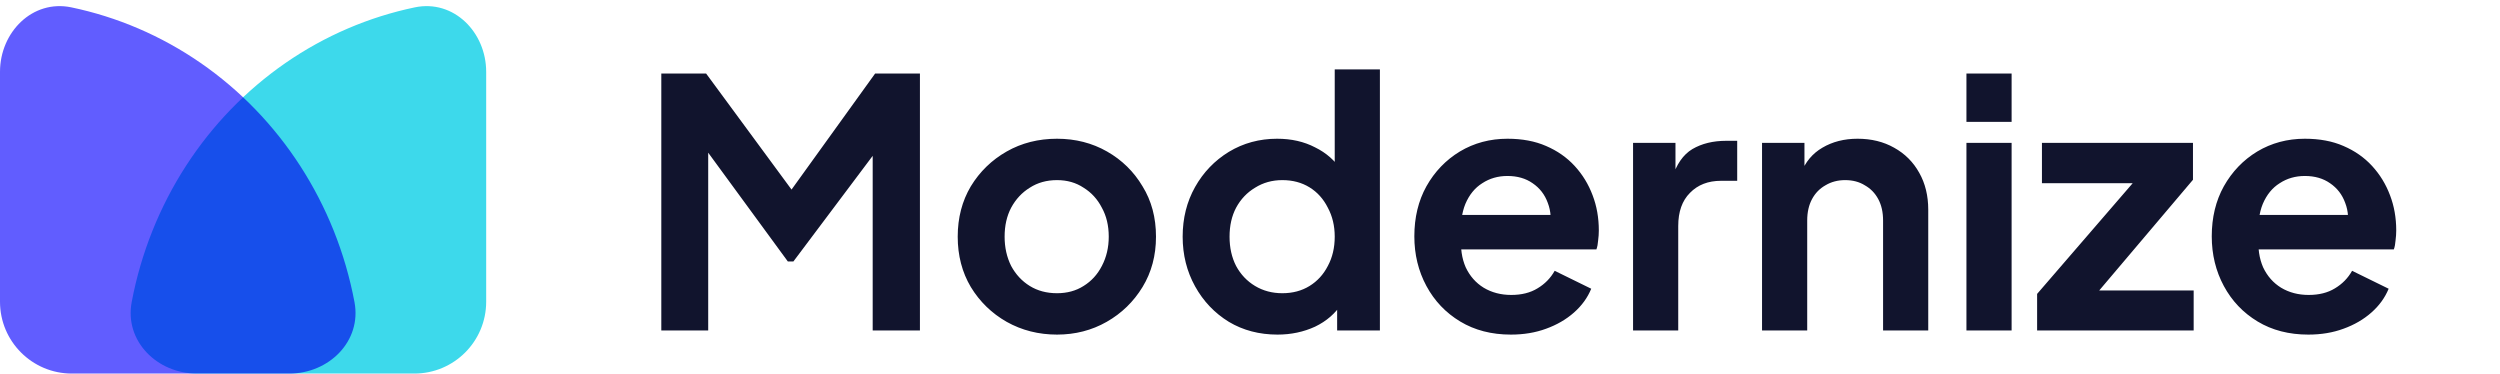
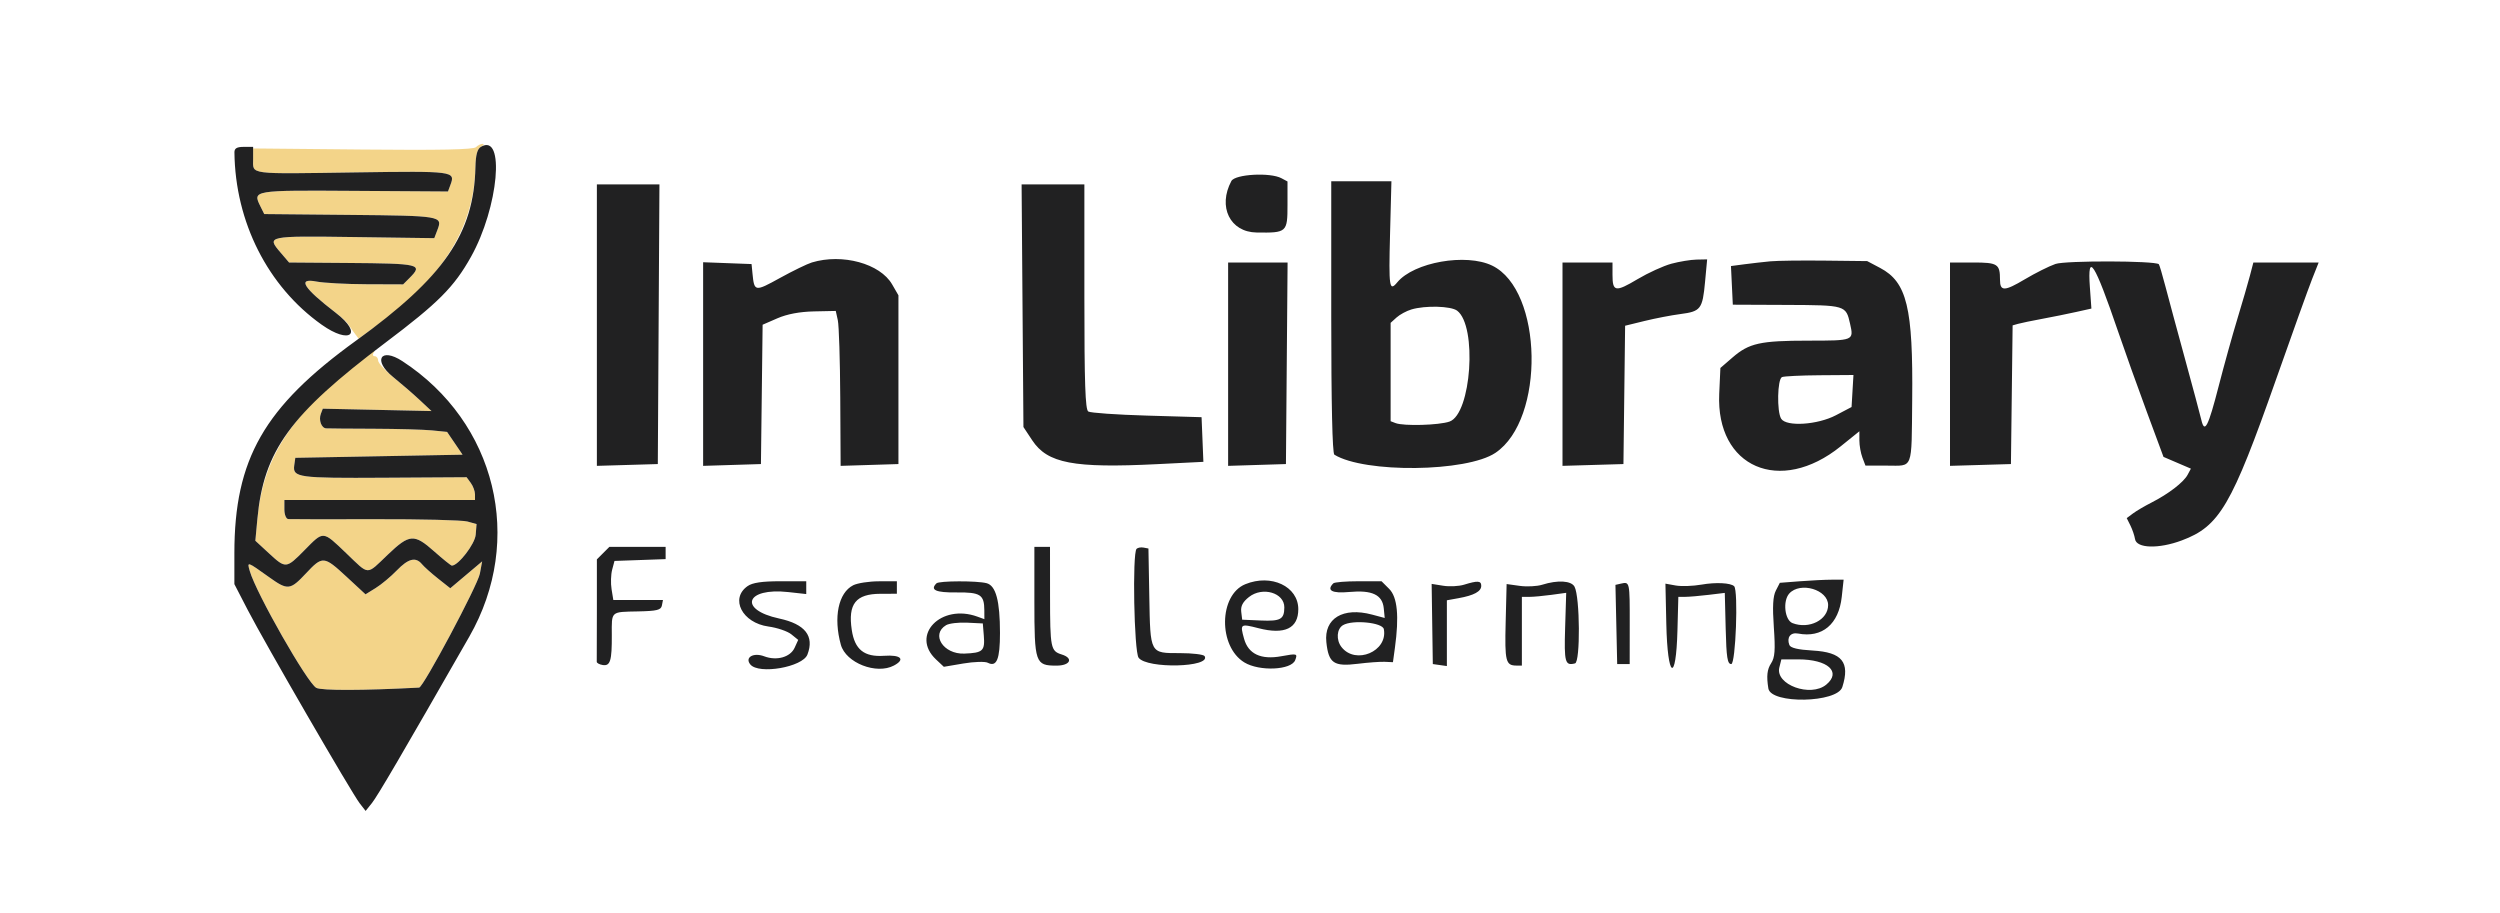
- <svg xmlns="http://www.w3.org/2000/svg" width="174" height="26" viewBox="0 0 174 26" fill="none">
-   <path d="M46.027 23V5.12H49.147L55.843 14.216H54.355L60.907 5.12H64.027V23H60.739V8.84L62.011 9.152L55.219 18.2H54.835L48.211 9.152L49.291 8.84V23H46.027ZM73.569 23.288C72.289 23.288 71.121 22.992 70.065 22.4C69.025 21.808 68.193 21 67.569 19.976C66.961 18.952 66.657 17.784 66.657 16.472C66.657 15.16 66.961 13.992 67.569 12.968C68.193 11.944 69.025 11.136 70.065 10.544C71.105 9.952 72.273 9.656 73.569 9.656C74.849 9.656 76.009 9.952 77.049 10.544C78.089 11.136 78.913 11.944 79.521 12.968C80.145 13.976 80.457 15.144 80.457 16.472C80.457 17.784 80.145 18.952 79.521 19.976C78.897 21 78.065 21.808 77.025 22.4C75.985 22.992 74.833 23.288 73.569 23.288ZM73.569 20.408C74.273 20.408 74.889 20.24 75.417 19.904C75.961 19.568 76.385 19.104 76.689 18.512C77.009 17.904 77.169 17.224 77.169 16.472C77.169 15.704 77.009 15.032 76.689 14.456C76.385 13.864 75.961 13.4 75.417 13.064C74.889 12.712 74.273 12.536 73.569 12.536C72.849 12.536 72.217 12.712 71.673 13.064C71.129 13.4 70.697 13.864 70.377 14.456C70.073 15.032 69.921 15.704 69.921 16.472C69.921 17.224 70.073 17.904 70.377 18.512C70.697 19.104 71.129 19.568 71.673 19.904C72.217 20.24 72.849 20.408 73.569 20.408ZM88.913 23.288C87.649 23.288 86.521 22.992 85.529 22.4C84.537 21.792 83.753 20.968 83.177 19.928C82.601 18.888 82.313 17.736 82.313 16.472C82.313 15.192 82.601 14.04 83.177 13.016C83.753 11.992 84.537 11.176 85.529 10.568C86.537 9.96 87.657 9.656 88.889 9.656C89.881 9.656 90.761 9.856 91.529 10.256C92.313 10.64 92.929 11.184 93.377 11.888L92.897 12.536V4.832H96.041V23H93.065V20.48L93.401 21.104C92.953 21.808 92.329 22.352 91.529 22.736C90.729 23.104 89.857 23.288 88.913 23.288ZM89.249 20.408C89.969 20.408 90.601 20.24 91.145 19.904C91.689 19.568 92.113 19.104 92.417 18.512C92.737 17.92 92.897 17.24 92.897 16.472C92.897 15.72 92.737 15.048 92.417 14.456C92.113 13.848 91.689 13.376 91.145 13.04C90.601 12.704 89.969 12.536 89.249 12.536C88.545 12.536 87.913 12.712 87.353 13.064C86.793 13.4 86.353 13.864 86.033 14.456C85.729 15.032 85.577 15.704 85.577 16.472C85.577 17.24 85.729 17.92 86.033 18.512C86.353 19.104 86.793 19.568 87.353 19.904C87.913 20.24 88.545 20.408 89.249 20.408ZM105.158 23.288C103.814 23.288 102.638 22.984 101.63 22.376C100.622 21.768 99.838 20.944 99.278 19.904C98.718 18.864 98.438 17.712 98.438 16.448C98.438 15.136 98.718 13.976 99.278 12.968C99.854 11.944 100.63 11.136 101.606 10.544C102.598 9.952 103.702 9.656 104.918 9.656C105.942 9.656 106.838 9.824 107.606 10.16C108.39 10.496 109.054 10.96 109.598 11.552C110.142 12.144 110.558 12.824 110.846 13.592C111.134 14.344 111.278 15.16 111.278 16.04C111.278 16.264 111.262 16.496 111.23 16.736C111.214 16.976 111.174 17.184 111.11 17.36H101.03V14.96H109.334L107.846 16.088C107.99 15.352 107.95 14.696 107.726 14.12C107.518 13.544 107.166 13.088 106.67 12.752C106.19 12.416 105.606 12.248 104.918 12.248C104.262 12.248 103.678 12.416 103.166 12.752C102.654 13.072 102.262 13.552 101.99 14.192C101.734 14.816 101.638 15.576 101.702 16.472C101.638 17.272 101.742 17.984 102.014 18.608C102.302 19.216 102.718 19.688 103.262 20.024C103.822 20.36 104.462 20.528 105.182 20.528C105.902 20.528 106.51 20.376 107.006 20.072C107.518 19.768 107.918 19.36 108.206 18.848L110.75 20.096C110.494 20.72 110.094 21.272 109.55 21.752C109.006 22.232 108.358 22.608 107.606 22.88C106.87 23.152 106.054 23.288 105.158 23.288ZM113.661 23V9.944H116.613V12.848L116.373 12.416C116.677 11.44 117.149 10.76 117.789 10.376C118.445 9.992 119.229 9.8 120.141 9.8H120.909V12.584H119.781C118.885 12.584 118.165 12.864 117.621 13.424C117.077 13.968 116.805 14.736 116.805 15.728V23H113.661ZM122.638 23V9.944H125.59V12.512L125.35 12.056C125.654 11.272 126.15 10.68 126.838 10.28C127.542 9.864 128.358 9.656 129.286 9.656C130.246 9.656 131.094 9.864 131.83 10.28C132.582 10.696 133.166 11.28 133.582 12.032C133.998 12.768 134.206 13.624 134.206 14.6V23H131.062V15.344C131.062 14.768 130.95 14.272 130.726 13.856C130.502 13.44 130.19 13.12 129.79 12.896C129.406 12.656 128.95 12.536 128.422 12.536C127.91 12.536 127.454 12.656 127.054 12.896C126.654 13.12 126.342 13.44 126.118 13.856C125.894 14.272 125.782 14.768 125.782 15.344V23H122.638ZM136.864 23V9.944H140.008V23H136.864ZM136.864 8.48V5.12H140.008V8.48H136.864ZM141.783 23V20.456L149.367 11.672L149.847 12.752H142.119V9.944H152.631V12.512L145.191 21.296L144.711 20.216H152.679V23H141.783ZM160.658 23.288C159.314 23.288 158.138 22.984 157.13 22.376C156.122 21.768 155.338 20.944 154.778 19.904C154.218 18.864 153.938 17.712 153.938 16.448C153.938 15.136 154.218 13.976 154.778 12.968C155.354 11.944 156.13 11.136 157.106 10.544C158.098 9.952 159.202 9.656 160.418 9.656C161.442 9.656 162.338 9.824 163.106 10.16C163.89 10.496 164.554 10.96 165.098 11.552C165.642 12.144 166.058 12.824 166.346 13.592C166.634 14.344 166.778 15.16 166.778 16.04C166.778 16.264 166.762 16.496 166.73 16.736C166.714 16.976 166.674 17.184 166.61 17.36H156.53V14.96H164.834L163.346 16.088C163.49 15.352 163.45 14.696 163.226 14.12C163.018 13.544 162.666 13.088 162.17 12.752C161.69 12.416 161.106 12.248 160.418 12.248C159.762 12.248 159.178 12.416 158.666 12.752C158.154 13.072 157.762 13.552 157.49 14.192C157.234 14.816 157.138 15.576 157.202 16.472C157.138 17.272 157.242 17.984 157.514 18.608C157.802 19.216 158.218 19.688 158.762 20.024C159.322 20.36 159.962 20.528 160.682 20.528C161.402 20.528 162.01 20.376 162.506 20.072C163.018 19.768 163.418 19.36 163.706 18.848L166.25 20.096C165.994 20.72 165.594 21.272 165.05 21.752C164.506 22.232 163.858 22.608 163.106 22.88C162.37 23.152 161.554 23.288 160.658 23.288Z" fill="#11142D" />
-   <path d="M20.137 26C22.898 26 25.184 23.742 24.673 21.029C24.353 19.327 23.868 17.659 23.224 16.05C21.96 12.896 20.109 10.03 17.774 7.615C15.44 5.201 12.669 3.286 9.619 1.979C8.114 1.334 6.555 0.844 4.965 0.512C2.262 -0.051 0 2.239 0 5V21C0 23.761 2.239 26 5 26H20.137Z" fill="#615DFF" />
-   <g style="mix-blend-mode:multiply">
-     <path d="M13.701 26C10.94 26 8.654 23.742 9.165 21.029C9.485 19.327 9.97 17.659 10.615 16.05C11.878 12.896 13.729 10.03 16.064 7.615C18.398 5.201 21.169 3.286 24.219 1.979C25.724 1.334 27.283 0.844 28.873 0.512C31.577 -0.051 33.838 2.239 33.838 5V21C33.838 23.761 31.6 26 28.838 26H13.701Z" fill="#3DD9EB" />
-   </g>
+ <svg xmlns="http://www.w3.org/2000/svg" width="800" height="292" viewBox="0 0 800 292" version="1.1">
+   <path d="M 152.302 47.098 C 151.533 47.867, 140.692 48.092, 116.102 47.848 L 80.999 47.500 81 51.177 C 81 55.920, 79.050 55.685, 114.107 55.166 C 145.070 54.709, 145.751 54.796, 144.179 59.045 L 143.354 61.275 113.308 61.076 C 80.813 60.860, 80.755 60.870, 83.365 66.107 L 84.558 68.500 111.996 68.766 C 141.112 69.049, 141.658 69.140, 140.021 73.444 L 138.968 76.214 113.318 75.857 C 85.499 75.470, 85.244 75.523, 89.741 80.779 L 92.500 84.003 111 84.146 C 134.556 84.328, 135.454 84.546, 131 89 L 129 91 117.250 90.956 C 110.787 90.932, 103.588 90.543, 101.250 90.091 C 95.027 88.887, 97.051 92.138, 107.500 100.133 C 109.150 101.395, 110.807 102.894, 111.182 103.464 C 111.556 104.034, 112.510 105.369, 113.301 106.431 L 114.738 108.362 120.119 104.496 C 141.573 89.079, 151.687 72.974, 152.136 53.518 C 152.227 49.545, 152.727 47.681, 153.882 47.006 C 154.772 46.486, 155.028 46.047, 154.450 46.030 C 153.873 46.014, 152.906 46.494, 152.302 47.098 M 112 118.133 C 92.466 133.763, 84.102 147.294, 82.355 166.091 L 81.709 173.039 86.021 177.019 C 91.451 182.032, 91.569 182.022, 97.500 176 C 103.607 169.800, 103.202 169.769, 110.770 177.005 C 118.322 184.226, 117.082 184.180, 124.085 177.500 C 131.071 170.836, 132.514 170.740, 139 176.500 C 141.787 178.975, 144.307 181, 144.600 181 C 146.658 181, 151.990 174.078, 152.228 171.097 L 152.500 167.694 149.559 166.882 C 147.941 166.436, 134.666 166.104, 120.059 166.145 C 105.452 166.187, 92.938 166.171, 92.250 166.110 C 91.552 166.049, 91 164.675, 91 163 L 91 160 121.500 160 L 152 160 152 158.191 C 152 157.196, 151.396 155.556, 150.658 154.546 L 149.315 152.711 122.908 152.874 C 95.367 153.044, 93.609 152.800, 94.163 148.887 L 94.500 146.500 121.263 146 L 148.026 145.500 145.547 141.853 L 143.068 138.207 138.284 137.728 C 135.653 137.464, 127.200 137.226, 119.500 137.199 C 111.800 137.172, 104.986 137.117, 104.357 137.075 C 102.835 136.975, 101.911 134.394, 102.681 132.390 L 103.299 130.780 120.690 131.159 L 138.080 131.538 134.290 127.990 C 132.206 126.038, 128.363 122.713, 125.750 120.600 C 123.138 118.488, 121 116.138, 121 115.380 C 121 114.621, 120.523 114, 119.941 114 C 119.359 114, 119.160 113.550, 119.500 113 C 120.482 111.410, 119.927 111.790, 112 118.133 M 97.892 183.500 C 92.851 188.879, 92.079 188.958, 86.119 184.698 C 78.978 179.594, 79.028 179.609, 79.925 182.740 C 81.946 189.785, 98.351 218.582, 101.218 220.116 C 102.898 221.016, 116.054 220.982, 134.122 220.033 C 135.451 219.963, 152.875 187.281, 153.562 183.568 L 154.291 179.636 149.190 183.937 L 144.089 188.238 140.198 185.157 C 138.058 183.462, 135.733 181.384, 135.031 180.538 C 133.025 178.120, 130.672 178.710, 126.946 182.566 C 125.051 184.527, 122.030 187.044, 120.233 188.158 L 116.966 190.184 110.926 184.592 C 103.638 177.845, 103.225 177.810, 97.892 183.500" stroke="none" fill="#f3d489" fill-rule="evenodd" />
+   <path d="M 153.882 46.993 C 152.729 47.676, 152.227 49.552, 152.136 53.518 C 151.645 74.804, 142.114 88.652, 113.946 109 C 84.499 130.273, 75 146.872, 75 177.056 L 75 186.918 79.286 195.209 C 84.684 205.650, 112.569 253.803, 115.107 257.066 L 117 259.500 119 257 C 120.826 254.717, 128.538 241.539, 150.184 203.710 C 167.919 172.718, 158.788 135.155, 128.757 115.568 C 121.787 111.022, 119.219 115.319, 125.750 120.600 C 128.363 122.713, 132.206 126.038, 134.290 127.990 L 138.080 131.538 120.690 131.159 L 103.299 130.780 102.681 132.390 C 101.911 134.394, 102.835 136.975, 104.357 137.075 C 104.986 137.117, 111.800 137.172, 119.500 137.199 C 127.200 137.226, 135.653 137.464, 138.284 137.728 L 143.068 138.207 145.547 141.853 L 148.026 145.500 121.263 146 L 94.500 146.500 94.163 148.887 C 93.609 152.800, 95.367 153.044, 122.908 152.874 L 149.315 152.711 150.658 154.546 C 151.396 155.556, 152 157.196, 152 158.191 L 152 160 121.500 160 L 91 160 91 163 C 91 164.675, 91.552 166.049, 92.250 166.110 C 92.938 166.171, 105.452 166.187, 120.059 166.145 C 134.666 166.104, 147.941 166.436, 149.559 166.882 L 152.500 167.694 152.228 171.097 C 151.990 174.078, 146.658 181, 144.600 181 C 144.307 181, 141.787 178.975, 139 176.500 C 132.514 170.740, 131.071 170.836, 124.085 177.500 C 117.082 184.180, 118.322 184.226, 110.770 177.005 C 103.202 169.769, 103.607 169.800, 97.500 176 C 91.569 182.022, 91.451 182.032, 86.021 177.019 L 81.709 173.039 82.355 166.091 C 84.386 144.241, 92.793 132.649, 123.226 109.740 C 140.246 96.927, 145.304 91.857, 150.710 82.191 C 159.554 66.375, 161.720 42.348, 153.882 46.993 M 75.019 48.750 C 75.267 71.050, 85.685 91.648, 102.900 103.875 C 112.045 110.370, 116.303 106.917, 107.500 100.145 C 97.006 92.072, 95.026 88.887, 101.250 90.091 C 103.588 90.543, 110.787 90.932, 117.250 90.956 L 129 91 131 89 C 135.454 84.546, 134.556 84.328, 111 84.146 L 92.500 84.003 89.741 80.779 C 85.244 75.523, 85.499 75.470, 113.318 75.857 L 138.968 76.214 140.021 73.444 C 141.658 69.140, 141.112 69.049, 111.996 68.766 L 84.558 68.500 83.365 66.107 C 80.755 60.870, 80.813 60.860, 113.308 61.076 L 143.354 61.275 144.179 59.045 C 145.751 54.796, 145.070 54.709, 114.107 55.166 C 78.864 55.687, 81 55.961, 81 50.927 L 81 47 78 47 C 75.802 47, 75.005 47.468, 75.019 48.750 M 394.035 57.934 C 389.635 66.156, 393.610 74.274, 402.098 74.403 C 411.786 74.550, 412 74.359, 412 65.567 L 412 58.070 410.066 57.035 C 406.451 55.101, 395.214 55.731, 394.035 57.934 M 426 101.441 C 426 129.020, 426.361 145.105, 426.990 145.494 C 436.645 151.461, 469.347 151.092, 478.538 144.911 C 494.487 134.186, 493.767 92.875, 477.494 84.997 C 469.159 80.962, 452.457 83.901, 447.128 90.342 C 444.579 93.422, 444.370 92.040, 444.814 75 L 445.256 58 435.628 58 L 426 58 426 101.441 M 191 104.036 L 191 149.072 200.750 148.786 L 210.500 148.500 210.760 103.750 L 211.021 59 201.010 59 L 191 59 191 104.036 M 327.206 97.825 L 327.500 136.650 330.316 140.904 C 335.198 148.277, 343.535 149.865, 370.327 148.526 L 385.083 147.788 384.792 140.644 L 384.500 133.500 367 132.991 C 357.375 132.711, 348.938 132.122, 348.250 131.682 C 347.288 131.066, 347 122.601, 347 94.941 L 347 59 336.956 59 L 326.912 59 327.206 97.825 M 259.808 83.984 C 258.327 84.431, 253.713 86.674, 249.554 88.970 C 241.541 93.393, 241.366 93.364, 240.793 87.500 L 240.500 84.500 232.750 84.208 L 225 83.916 225 116.495 L 225 149.075 234.250 148.788 L 243.500 148.500 243.769 126.206 L 244.038 103.912 248.769 101.854 C 251.864 100.508, 255.912 99.745, 260.473 99.648 L 267.447 99.500 268.105 102.500 C 268.467 104.150, 268.817 115.304, 268.882 127.288 L 269 149.075 278.250 148.788 L 287.500 148.500 287.500 121.500 L 287.500 94.500 285.477 91 C 281.627 84.339, 269.563 81.041, 259.808 83.984 M 534.860 84.385 C 532.309 85.072, 527.433 87.295, 524.027 89.325 C 516.932 93.551, 516 93.390, 516 87.941 L 516 84 508 84 L 500 84 500 116.536 L 500 149.072 509.750 148.786 L 519.500 148.500 519.769 126.367 L 520.038 104.234 526.269 102.708 C 529.696 101.868, 534.840 100.877, 537.700 100.504 C 544.258 99.649, 544.806 98.934, 545.620 90.176 L 546.287 83 542.894 83.067 C 541.027 83.105, 537.412 83.697, 534.860 84.385 M 566.500 83.623 C 564.300 83.831, 560.567 84.256, 558.204 84.568 L 553.908 85.136 554.204 91.318 L 554.500 97.500 571.775 97.575 C 590.582 97.656, 590.689 97.688, 592.016 103.573 C 593.241 109.002, 593.246 108.999, 578.691 109.006 C 563.292 109.012, 559.718 109.803, 554.428 114.376 L 550.526 117.749 550.150 126.026 C 549.082 149.561, 569.624 158.457, 588.994 142.847 L 595 138.008 595 140.939 C 595 142.551, 595.439 145.024, 595.975 146.435 L 596.950 149 603.868 149 C 612.323 149, 611.667 150.714, 611.903 128 C 612.210 98.470, 610.221 90.275, 601.649 85.745 L 597.500 83.552 584 83.399 C 576.575 83.315, 568.700 83.416, 566.500 83.623 M 657.754 84.465 C 655.693 85.178, 651.268 87.394, 647.920 89.388 C 641.432 93.253, 640 93.278, 640 89.523 C 640 84.469, 639.269 84, 631.393 84 L 624 84 624 116.536 L 624 149.072 633.750 148.786 L 643.500 148.500 643.769 126.311 L 644.038 104.123 645.769 103.630 C 646.721 103.359, 650.200 102.638, 653.500 102.027 C 656.800 101.416, 661.694 100.426, 664.375 99.828 L 669.250 98.741 668.759 91.870 C 667.934 80.344, 670.238 83.961, 677.761 106 C 679.920 112.325, 684.079 123.959, 687.003 131.854 L 692.319 146.208 696.703 148.087 L 701.088 149.967 700.031 151.943 C 698.751 154.335, 693.918 158.050, 688.500 160.807 C 686.300 161.927, 683.612 163.508, 682.527 164.321 L 680.554 165.799 681.726 168.149 C 682.370 169.442, 683.036 171.400, 683.207 172.500 C 683.672 175.498, 690.770 175.704, 698.178 172.933 C 710.262 168.414, 714.104 161.854, 728.307 121.500 C 733.533 106.650, 738.746 92.138, 739.890 89.250 L 741.971 84 731.524 84 L 721.077 84 719.968 88.250 C 719.358 90.588, 717.559 96.775, 715.970 102 C 714.381 107.225, 711.692 116.898, 709.995 123.496 C 706.620 136.612, 705.476 138.853, 704.434 134.395 C 704.062 132.803, 701.725 124.075, 699.241 115 C 696.756 105.925, 693.919 95.421, 692.936 91.658 C 691.953 87.895, 691.003 84.693, 690.824 84.544 C 689.475 83.416, 660.981 83.347, 657.754 84.465 M 393 116.538 L 393 149.075 402.250 148.788 L 411.500 148.500 411.764 116.250 L 412.028 84 402.514 84 L 393 84 393 116.538 M 451.643 99.028 C 450.071 99.499, 447.933 100.655, 446.893 101.597 L 445 103.310 445 119.048 L 445 134.786 446.582 135.393 C 449.196 136.396, 460.479 136.078, 463.840 134.906 C 470.827 132.470, 472.767 104.335, 466.288 99.420 C 464.308 97.918, 456.081 97.698, 451.643 99.028 M 570.250 120.662 C 568.759 121.264, 568.546 131.733, 569.979 134 C 571.628 136.609, 581.610 135.967, 587.500 132.874 L 592.500 130.248 592.802 125.124 L 593.105 120 582.302 120.079 C 576.361 120.122, 570.938 120.385, 570.250 120.662 M 193 177 L 191 179 191 195 C 191 203.800, 190.982 211.338, 190.960 211.750 C 190.939 212.162, 191.800 212.639, 192.874 212.808 C 195.293 213.190, 195.820 211.448, 195.778 203.210 C 195.739 195.471, 195.337 195.833, 204.168 195.651 C 210.256 195.525, 211.527 195.209, 211.809 193.750 L 212.147 192 204.204 192 L 196.262 192 195.703 188.555 C 195.395 186.660, 195.480 183.848, 195.891 182.305 L 196.638 179.500 204.819 179.210 L 213 178.919 213 176.960 L 213 175 204 175 L 195 175 193 177 M 331 192.429 C 331 212.167, 331.286 213, 338.071 213 C 342.495 213, 343.607 210.636, 339.750 209.433 C 336.211 208.328, 336.032 207.430, 336.015 190.750 L 336 175 333.500 175 L 331 175 331 192.429 M 363.701 175.632 C 362.314 177.019, 362.901 208.482, 364.351 210.466 C 366.999 214.086, 387.713 213.580, 385.469 209.950 C 385.146 209.427, 381.589 209, 377.563 209 C 367.934 209, 368.107 209.319, 367.777 190.943 L 367.500 175.525 365.951 175.228 C 365.099 175.065, 364.087 175.246, 363.701 175.632 M 97.892 183.500 C 92.851 188.879, 92.079 188.958, 86.119 184.698 C 78.978 179.594, 79.028 179.609, 79.925 182.740 C 81.946 189.785, 98.351 218.582, 101.218 220.116 C 102.898 221.016, 116.054 220.982, 134.122 220.033 C 135.451 219.963, 152.875 187.281, 153.562 183.568 L 154.291 179.636 149.190 183.937 L 144.089 188.238 140.198 185.157 C 138.058 183.462, 135.733 181.384, 135.031 180.538 C 133.025 178.120, 130.672 178.710, 126.946 182.566 C 125.051 184.527, 122.030 187.044, 120.233 188.158 L 116.966 190.184 110.926 184.592 C 103.638 177.845, 103.225 177.810, 97.892 183.500 M 576.024 186 L 569.548 186.500 568.265 189 C 567.342 190.800, 567.163 194.083, 567.626 200.720 C 568.139 208.067, 567.963 210.407, 566.760 212.243 C 565.473 214.207, 565.239 216.329, 565.872 220.301 C 566.678 225.360, 587.927 224.955, 589.548 219.850 C 592.070 211.903, 589.473 208.705, 580.062 208.173 C 575.351 207.907, 572.959 207.336, 572.596 206.391 C 571.672 203.982, 572.973 202.272, 575.381 202.732 C 583.105 204.209, 588.410 199.757, 589.361 191 L 589.959 185.500 586.229 185.500 C 584.178 185.500, 579.586 185.725, 576.024 186 M 239.223 187.557 C 233.506 191.561, 237.519 199.334, 245.897 200.486 C 248.711 200.873, 252.006 201.994, 253.220 202.977 L 255.428 204.765 254.278 207.289 C 252.904 210.306, 248.532 211.533, 244.552 210.020 C 241.094 208.705, 238.242 210.382, 240.110 212.633 C 242.833 215.914, 256.835 213.478, 258.379 209.455 C 260.649 203.539, 257.652 199.716, 249.342 197.927 C 236.134 195.084, 238.584 187.951, 252.250 189.463 L 258 190.099 258 188.050 L 258 186 249.723 186 C 243.849 186, 240.799 186.452, 239.223 187.557 M 273.020 187.284 C 268.275 189.685, 266.642 197.570, 269.075 206.330 C 270.685 212.130, 280.480 215.954, 286.066 212.965 C 289.796 210.968, 288.294 209.480, 282.923 209.852 C 276.540 210.294, 273.508 207.874, 272.565 201.584 C 271.314 193.242, 273.858 190.038, 281.750 190.015 L 287 190 287 188 L 287 186 281.250 186.015 C 278.087 186.023, 274.384 186.594, 273.020 187.284 M 299.667 186.667 C 297.544 188.790, 299.422 189.648, 306.033 189.577 C 313.737 189.493, 314.957 190.275, 314.985 195.317 L 315 198.135 312.750 197.317 C 301.097 193.084, 291.262 203.261, 299.515 211.014 L 302.029 213.376 308.265 212.319 C 311.694 211.738, 315.219 211.632, 316.097 212.084 C 318.943 213.550, 320 210.965, 319.994 202.550 C 319.987 192.281, 318.686 187.417, 315.734 186.626 C 312.689 185.810, 300.493 185.841, 299.667 186.667 M 398.500 186.945 C 390.008 190.421, 389.804 206.862, 398.190 211.974 C 403.001 214.907, 413.230 214.449, 414.460 211.245 C 415.274 209.122, 415.080 209.067, 410.004 209.997 C 403.502 211.189, 399.447 209.278, 398.096 204.386 C 396.777 199.609, 396.888 199.530, 402.782 201.041 C 411.107 203.174, 415.455 201.083, 415.455 194.944 C 415.455 187.643, 406.786 183.554, 398.500 186.945 M 426.667 186.667 C 424.391 188.942, 426.237 189.947, 431.750 189.435 C 439.062 188.756, 442.380 190.321, 442.804 194.648 L 443.108 197.751 439.053 196.669 C 429.765 194.189, 423.628 197.897, 424.434 205.500 C 425.148 212.233, 426.800 213.367, 434.500 212.411 C 437.800 212.001, 441.679 211.718, 443.121 211.782 L 445.742 211.899 446.371 207.310 C 447.763 197.153, 447.176 191.085, 444.545 188.455 L 442.091 186 434.712 186 C 430.654 186, 427.033 186.300, 426.667 186.667 M 468.500 187.100 C 466.850 187.610, 463.841 187.761, 461.813 187.436 L 458.126 186.845 458.313 199.673 L 458.500 212.500 460.750 212.820 L 463 213.139 463 202.615 L 463 192.091 466.750 191.414 C 471.685 190.523, 474 189.262, 474 187.465 C 474 185.823, 472.871 185.748, 468.500 187.100 M 493.500 187.115 C 491.850 187.634, 488.614 187.797, 486.310 187.477 L 482.119 186.895 481.810 199.198 C 481.497 211.639, 481.825 212.955, 485.250 212.985 L 487 213 487 202 L 487 191 489.360 191 C 490.659 191, 493.850 190.708, 496.453 190.351 L 501.185 189.703 500.842 200.853 C 500.500 211.987, 500.812 213.112, 504.014 212.282 C 505.739 211.836, 505.604 191.059, 503.855 187.750 C 502.829 185.810, 498.496 185.544, 493.500 187.115 M 518.721 186.755 L 516.941 187.158 517.221 199.829 L 517.500 212.500 519.500 212.500 L 521.500 212.500 521.512 199.662 C 521.526 186.137, 521.522 186.120, 518.721 186.755 M 544.500 187.074 C 541.750 187.556, 538.024 187.684, 536.219 187.358 L 532.938 186.766 533.219 199.633 C 533.603 217.206, 536.333 218.828, 536.784 201.750 L 537.068 191 539.284 190.991 C 540.503 190.987, 543.847 190.701, 546.716 190.356 L 551.932 189.729 552.216 201.115 C 552.449 210.442, 552.771 212.500, 554 212.500 C 555.420 212.500, 556.298 188.965, 554.929 187.596 C 553.846 186.512, 549.069 186.273, 544.500 187.074 M 572.567 189.926 C 570.423 192.295, 571.099 198.440, 573.609 199.403 C 578.925 201.443, 585 198.360, 585 193.622 C 585 188.691, 576.083 186.041, 572.567 189.926 M 399.679 191.038 C 397.693 192.600, 396.977 193.962, 397.195 195.767 L 397.500 198.301 403.496 198.561 C 409.778 198.833, 410.957 198.173, 410.985 194.372 C 411.018 189.690, 404.018 187.625, 399.679 191.038 M 302.750 200.055 C 297.781 203.020, 301.870 209.405, 308.575 209.151 C 314.538 208.926, 315.221 208.294, 314.818 203.382 L 314.500 199.500 309.500 199.256 C 306.750 199.121, 303.712 199.481, 302.750 200.055 M 429.750 200.056 C 427.737 201.256, 427.502 204.780, 429.282 207.062 C 433.782 212.832, 444.181 208.431, 442.829 201.329 C 442.421 199.185, 432.784 198.247, 429.750 200.056 M 569.388 213.591 C 568.007 219.092, 579.389 223.242, 584.416 219.070 C 589.334 214.988, 584.905 211, 575.454 211 L 570.038 211 569.388 213.591" stroke="none" fill="#212122" fill-rule="evenodd" />
</svg>
